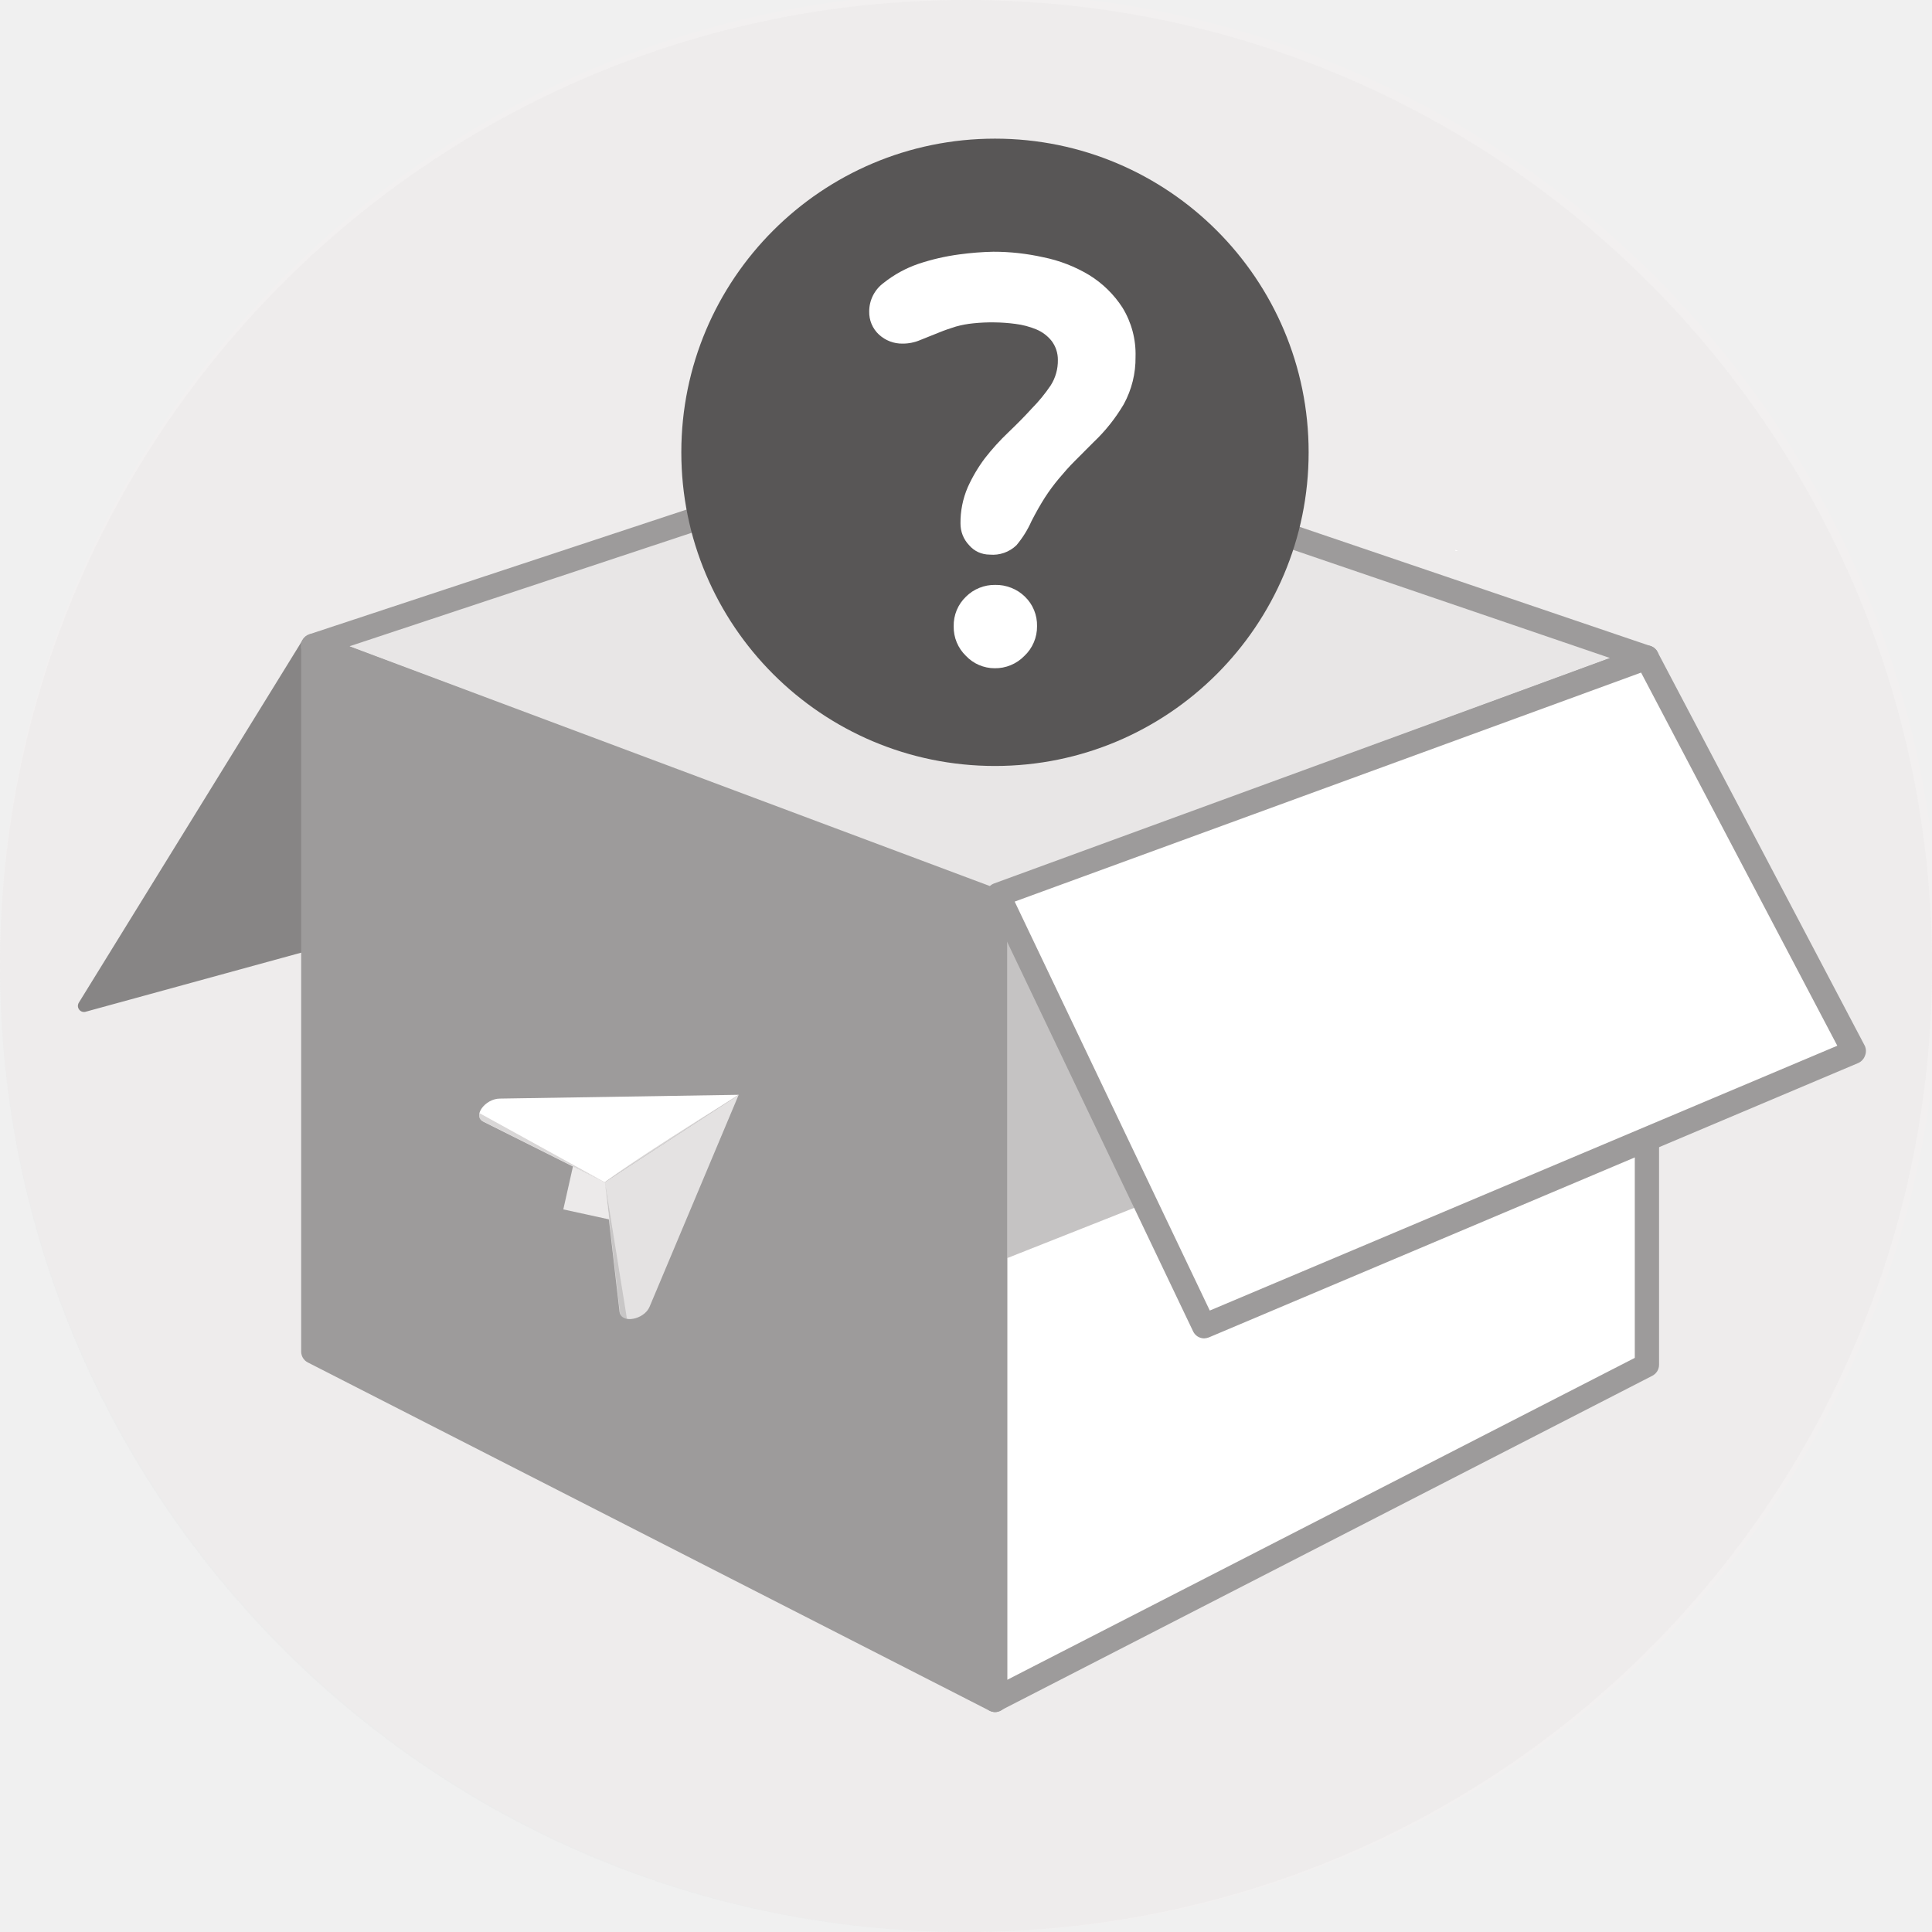
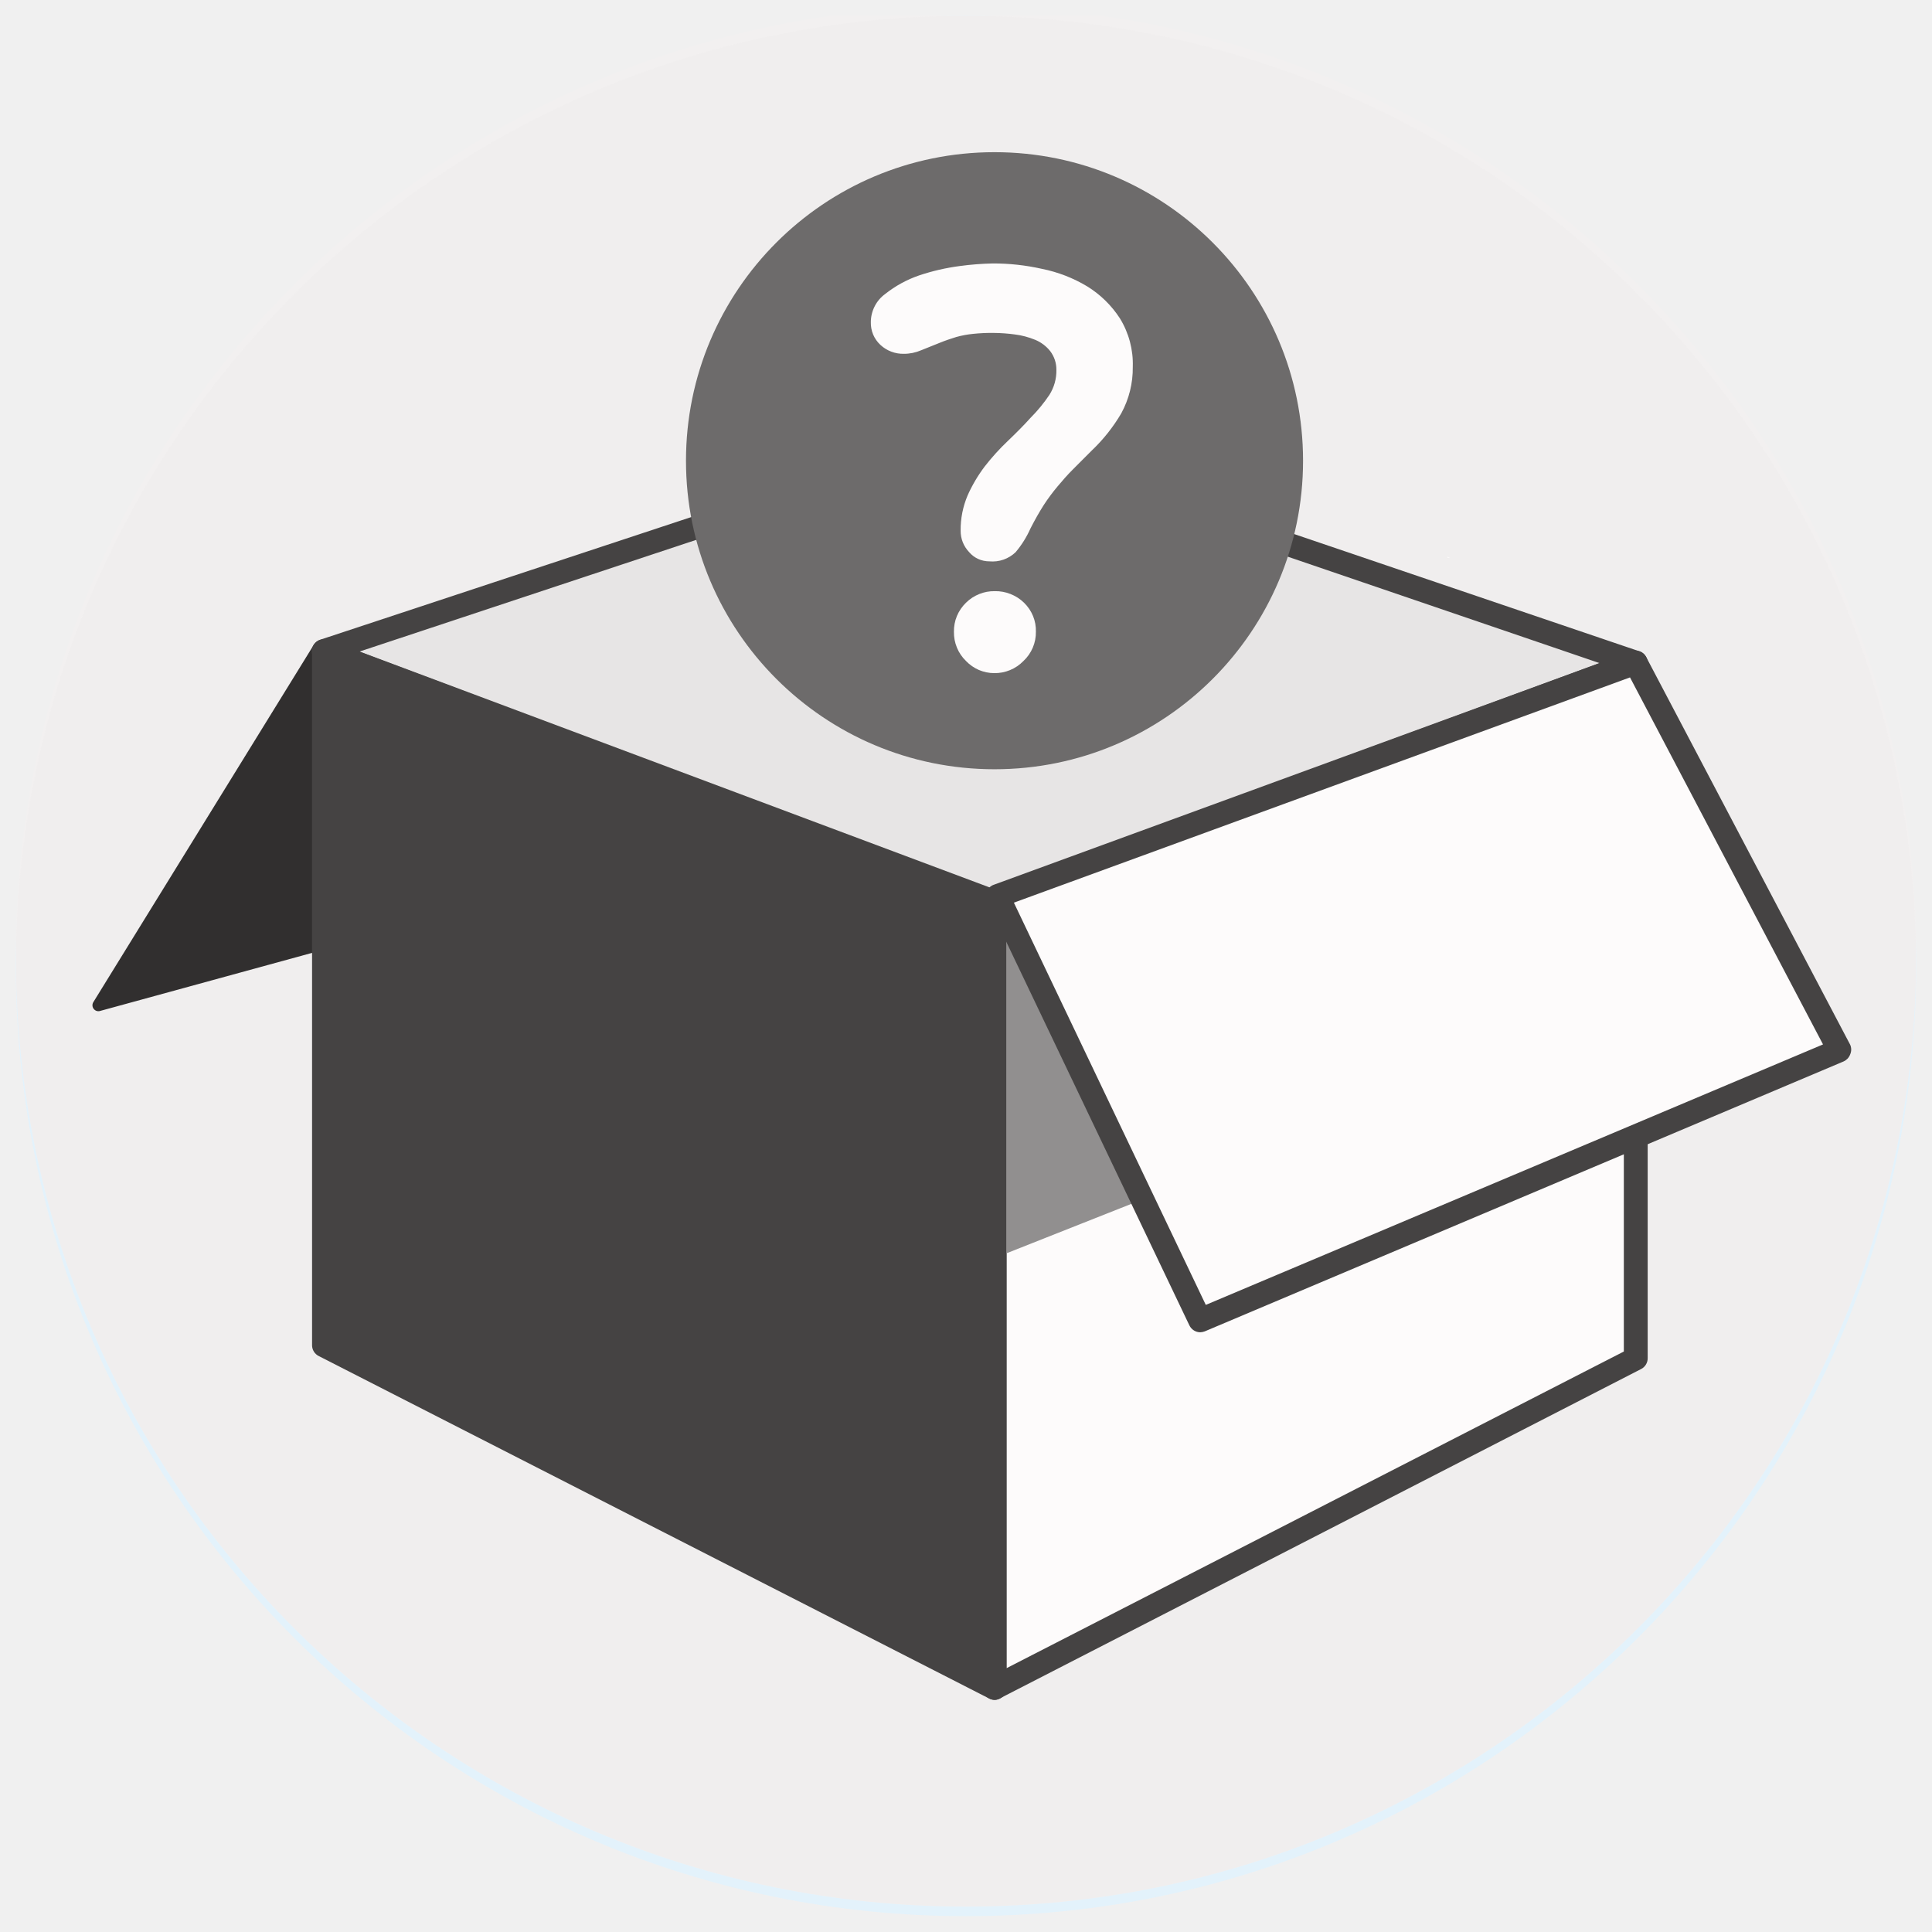
- <svg xmlns="http://www.w3.org/2000/svg" width="60" height="60" viewBox="0 0 60 60" fill="none">
-   <g clip-path="url(#clip0_6708_318273)">
-     <path d="M30 60C46.569 60 60 46.569 60 30C60 13.431 46.569 0 30 0C13.431 0 0 13.431 0 30C0 46.569 13.431 60 30 60Z" fill="#EAEAEA" fill-opacity="0.6" />
-     <path d="M45.282 17.112H45.2V17.076L45.282 17.112Z" fill="white" />
+ <svg xmlns="http://www.w3.org/2000/svg" width="61" height="61" viewBox="0 0 61 61" fill="none">
+   <g clip-path="url(#clip0_82_76228)">
+     <path d="M30.5 60.5C47.069 60.5 60.5 47.069 60.5 30.5C60.5 13.931 47.069 0.5 30.5 0.5C13.931 0.5 0.5 13.931 0.5 30.5C0.5 47.069 13.931 60.5 30.5 60.5Z" fill="#E3F2FB" />
+     <path d="M45.783 17.612H45.701V17.577L45.783 17.612Z" fill="#FBFBFB" />
    <g opacity="0.2">
-       <path opacity="0.2" d="M9.718 20.059L30.759 27.93L51.147 20.424L30.171 13.271L9.718 20.059Z" fill="white" />
+       <path opacity="0.2" d="M10.217 20.558L31.258 28.429L51.646 20.923L30.67 13.77L10.217 20.558Z" fill="#FBFBFB" />
    </g>
-     <path d="M9.412 19.853L2.447 31.141C2.428 31.173 2.418 31.209 2.419 31.246C2.421 31.283 2.433 31.318 2.454 31.348C2.475 31.378 2.505 31.401 2.539 31.415C2.574 31.428 2.611 31.431 2.647 31.424L9.582 29.523C9.622 29.512 9.656 29.488 9.681 29.455C9.705 29.422 9.718 29.382 9.718 29.341V19.929C9.709 19.899 9.692 19.871 9.669 19.849C9.646 19.827 9.618 19.811 9.587 19.803C9.556 19.795 9.523 19.796 9.493 19.805C9.462 19.813 9.434 19.83 9.412 19.853Z" fill="#D77115" />
+     <path d="M9.911 20.353L2.947 31.641C2.927 31.672 2.918 31.709 2.919 31.746C2.92 31.782 2.932 31.818 2.954 31.848C2.975 31.878 3.005 31.901 3.039 31.915C3.073 31.928 3.111 31.931 3.147 31.923L10.082 30.023C10.121 30.012 10.156 29.988 10.18 29.955C10.205 29.922 10.218 29.882 10.217 29.841V20.429C10.208 20.399 10.192 20.371 10.169 20.349C10.146 20.326 10.117 20.311 10.086 20.303C10.055 20.295 10.023 20.296 9.992 20.305C9.961 20.313 9.934 20.33 9.911 20.353V20.353Z" fill="#003C75" />
    <g opacity="0.2">
-       <path opacity="0.2" d="M9.718 20.059L30.759 27.93L51.147 20.424L30.171 13.271L9.718 20.059Z" fill="#383838" />
+       <path opacity="0.2" d="M10.217 20.558L31.258 28.429L51.646 20.923L30.67 13.77L10.217 20.558Z" fill="#090909" />
    </g>
-     <path d="M30.759 28.306C30.714 28.311 30.669 28.311 30.624 28.306L9.588 20.412C9.515 20.385 9.452 20.336 9.408 20.272C9.363 20.207 9.34 20.131 9.341 20.053C9.344 19.975 9.37 19.899 9.416 19.837C9.462 19.774 9.526 19.726 9.6 19.7L30.047 12.941C30.126 12.918 30.21 12.918 30.288 12.941L51.265 20.065C51.339 20.09 51.403 20.138 51.449 20.202C51.494 20.266 51.518 20.342 51.518 20.421C51.518 20.499 51.494 20.575 51.449 20.639C51.403 20.703 51.339 20.751 51.265 20.776L30.888 28.282C30.846 28.296 30.803 28.304 30.759 28.306ZM10.853 20.071L30.759 27.524L50 20.435L30.165 13.665L10.853 20.071Z" fill="#F58520" />
-     <path d="M30.9 52.788L51.147 42.388V20.424L30.9 28.059V52.788Z" fill="white" />
-     <path d="M30.9 53.17C30.831 53.169 30.764 53.149 30.706 53.112C30.651 53.078 30.605 53.03 30.573 52.974C30.541 52.917 30.524 52.853 30.523 52.788V28.082C30.522 28.006 30.545 27.931 30.588 27.868C30.631 27.804 30.693 27.756 30.765 27.729L51.012 20.082C51.069 20.062 51.131 20.056 51.191 20.064C51.251 20.072 51.309 20.094 51.359 20.129C51.409 20.163 51.45 20.209 51.478 20.262C51.507 20.315 51.523 20.375 51.523 20.435V42.388C51.523 42.458 51.503 42.525 51.467 42.584C51.431 42.643 51.379 42.691 51.318 42.724L31.07 53.123C31.019 53.153 30.96 53.17 30.9 53.17ZM31.276 28.318V52.17L50.77 42.17V20.994L31.276 28.318Z" fill="#F58520" />
-     <path d="M9.718 41.977L30.906 52.788V28.035L9.718 20.059V41.977Z" fill="#F58520" />
-     <path d="M30.906 53.171C30.847 53.169 30.789 53.155 30.735 53.13L9.559 42.312C9.497 42.28 9.446 42.232 9.409 42.173C9.373 42.114 9.354 42.046 9.353 41.977V20.059C9.354 19.998 9.369 19.937 9.398 19.883C9.426 19.829 9.467 19.782 9.518 19.747C9.568 19.713 9.626 19.692 9.686 19.684C9.747 19.677 9.808 19.685 9.865 19.706L31.041 27.682C31.113 27.709 31.175 27.757 31.218 27.821C31.261 27.884 31.284 27.959 31.282 28.035V52.788C31.283 52.853 31.267 52.916 31.236 52.973C31.206 53.03 31.16 53.078 31.106 53.112C31.046 53.149 30.977 53.169 30.906 53.171ZM10.094 41.765L30.529 52.176V28.294L10.094 20.588V41.765Z" fill="#F58520" />
-     <path d="M15.529 34.118L22.941 34L18.776 36.718L15.012 34.835C14.665 34.671 15.059 34.118 15.529 34.118Z" fill="white" />
-     <path d="M15.024 34.835L18.788 36.718L14.894 34.571C14.874 34.621 14.874 34.678 14.894 34.729C14.907 34.755 14.925 34.778 14.948 34.796C14.97 34.814 14.996 34.828 15.024 34.835Z" fill="#F58520" fill-opacity="0.4" />
-     <path d="M20.171 40.588L22.941 34L18.776 36.718L19.241 40.741C19.3 41.123 20 40.982 20.171 40.588Z" fill="#E2E2E2" />
-     <path d="M19.253 40.753C19.257 40.808 19.28 40.86 19.318 40.9C19.361 40.937 19.414 40.959 19.471 40.965L18.788 36.724L19.253 40.753Z" fill="#F58520" fill-opacity="0.4" />
-     <path d="M18.788 36.718L17.794 36.224L17.494 37.559L18.924 37.871L18.788 36.718Z" fill="#EAEAEA" />
-     <path d="M22.941 34L18.776 36.718C18.776 36.718 19.471 36.159 22.941 34Z" fill="#F58520" fill-opacity="0.4" />
-     <path d="M31.282 39.071L35.577 37.371L31.282 27.788V39.071Z" fill="#F58520" fill-opacity="0.6" />
-     <path d="M30.171 23.365C30.071 23.365 29.975 23.325 29.904 23.254C29.834 23.184 29.794 23.088 29.794 22.988V14.041C29.794 13.941 29.834 13.845 29.904 13.775C29.975 13.704 30.071 13.665 30.171 13.665C30.271 13.666 30.367 13.707 30.437 13.779C30.508 13.85 30.547 13.947 30.547 14.047V22.988C30.547 23.088 30.507 23.184 30.437 23.254C30.366 23.325 30.27 23.365 30.171 23.365Z" fill="#D77115" />
-     <path d="M31 27.788L37.394 41.188L57.582 32.665L51.147 20.424L31 27.788Z" fill="white" />
-     <path d="M37.394 41.565C37.322 41.564 37.253 41.543 37.192 41.505C37.132 41.466 37.084 41.412 37.053 41.347L30.659 27.953C30.637 27.905 30.626 27.853 30.626 27.8C30.626 27.747 30.637 27.695 30.659 27.647C30.677 27.598 30.706 27.553 30.744 27.517C30.781 27.48 30.827 27.452 30.876 27.435L51.018 20.065C51.103 20.033 51.197 20.035 51.282 20.068C51.366 20.102 51.436 20.166 51.476 20.247L57.918 32.488C57.938 32.536 57.948 32.587 57.948 32.638C57.948 32.69 57.938 32.741 57.918 32.788C57.9 32.837 57.873 32.883 57.837 32.921C57.802 32.959 57.759 32.99 57.712 33.012L37.541 41.535C37.494 41.553 37.444 41.563 37.394 41.565ZM31.512 28L37.571 40.7L57.059 32.476L50.965 20.888L31.512 28Z" fill="#F58520" />
-     <path d="M30.9 23.788C36.28 23.788 40.641 19.427 40.641 14.047C40.641 8.667 36.28 4.306 30.9 4.306C25.52 4.306 21.159 8.667 21.159 14.047C21.159 19.427 25.52 23.788 30.9 23.788Z" fill="#863399" />
-     <path d="M34.9 12.553C34.644 12.987 34.33 13.383 33.965 13.729L33.377 14.318C33.2 14.494 33.041 14.677 32.888 14.859C32.731 15.046 32.586 15.242 32.453 15.447C32.318 15.659 32.176 15.906 32.035 16.182C31.915 16.454 31.756 16.708 31.565 16.935C31.455 17.04 31.325 17.12 31.181 17.17C31.038 17.22 30.886 17.238 30.735 17.224C30.613 17.224 30.493 17.198 30.382 17.148C30.271 17.097 30.173 17.022 30.094 16.929C29.922 16.748 29.828 16.508 29.829 16.259C29.824 15.873 29.901 15.49 30.053 15.135C30.197 14.814 30.377 14.51 30.588 14.229C30.811 13.943 31.055 13.674 31.318 13.424C31.582 13.171 31.823 12.929 32.041 12.688C32.259 12.468 32.456 12.228 32.629 11.971C32.781 11.734 32.858 11.457 32.853 11.177C32.855 10.964 32.787 10.757 32.659 10.588C32.533 10.43 32.369 10.306 32.182 10.229C31.975 10.144 31.758 10.086 31.535 10.059C31.321 10.03 31.105 10.014 30.888 10.012C30.666 10.008 30.444 10.018 30.224 10.041C30.043 10.059 29.863 10.092 29.688 10.141C29.518 10.194 29.341 10.253 29.171 10.323L28.582 10.559C28.41 10.633 28.223 10.672 28.035 10.671C27.761 10.677 27.495 10.575 27.294 10.388C27.196 10.297 27.119 10.185 27.067 10.062C27.015 9.938 26.991 9.805 26.994 9.671C26.994 9.497 27.035 9.327 27.114 9.172C27.193 9.018 27.307 8.884 27.447 8.782C27.77 8.526 28.134 8.327 28.523 8.194C28.939 8.055 29.366 7.957 29.8 7.9C30.147 7.853 30.497 7.825 30.847 7.818C31.367 7.817 31.886 7.875 32.394 7.988C32.899 8.089 33.382 8.276 33.824 8.541C34.24 8.797 34.594 9.143 34.859 9.553C35.141 10.012 35.282 10.544 35.265 11.082C35.272 11.596 35.146 12.102 34.9 12.553ZM31.812 20.371C31.692 20.494 31.548 20.592 31.39 20.657C31.231 20.723 31.06 20.756 30.888 20.753C30.722 20.753 30.558 20.718 30.405 20.653C30.252 20.587 30.114 20.491 30 20.371C29.876 20.251 29.778 20.108 29.712 19.949C29.646 19.79 29.614 19.619 29.618 19.447C29.614 19.276 29.647 19.106 29.712 18.948C29.778 18.79 29.876 18.648 30 18.529C30.119 18.411 30.261 18.318 30.416 18.256C30.572 18.193 30.738 18.162 30.906 18.165C31.076 18.161 31.246 18.192 31.404 18.255C31.563 18.317 31.707 18.41 31.829 18.529C31.953 18.648 32.05 18.791 32.114 18.949C32.179 19.107 32.21 19.276 32.206 19.447C32.208 19.62 32.174 19.791 32.106 19.95C32.038 20.11 31.938 20.253 31.812 20.371Z" fill="white" />
-     <circle cx="30.113" cy="29.887" r="30.113" fill="#A5A3A3" style="mix-blend-mode:color" />
+     <path d="M31.259 28.807C31.215 28.812 31.169 28.812 31.124 28.807L10.089 20.912C10.016 20.886 9.952 20.837 9.908 20.772C9.864 20.708 9.841 20.632 9.842 20.554C9.844 20.476 9.871 20.4 9.917 20.337C9.963 20.274 10.027 20.227 10.101 20.201L30.548 13.442C30.626 13.418 30.71 13.418 30.789 13.442L51.765 20.565C51.839 20.591 51.904 20.639 51.949 20.703C51.995 20.767 52.019 20.843 52.019 20.921C52.019 21 51.995 21.076 51.949 21.14C51.904 21.204 51.839 21.252 51.765 21.277L31.389 28.783C31.347 28.797 31.303 28.804 31.259 28.807ZM11.354 20.571L31.259 28.024L50.501 20.936L30.665 14.165L11.354 20.571Z" fill="#005895" />
+     <path d="M31.399 53.288L51.647 42.888V20.923L31.399 28.558V53.288Z" fill="#FBFBFB" />
+     <path d="M31.4 53.672C31.331 53.67 31.264 53.65 31.206 53.613C31.151 53.579 31.105 53.531 31.073 53.475C31.041 53.418 31.024 53.354 31.023 53.289V28.583C31.022 28.507 31.045 28.432 31.088 28.369C31.131 28.305 31.193 28.257 31.265 28.23L51.512 20.583C51.569 20.563 51.631 20.557 51.691 20.565C51.751 20.573 51.809 20.595 51.859 20.63C51.909 20.664 51.95 20.71 51.978 20.763C52.007 20.816 52.023 20.876 52.023 20.936V42.889C52.023 42.959 52.003 43.026 51.967 43.085C51.931 43.144 51.879 43.193 51.818 43.224L31.57 53.624C31.519 53.654 31.46 53.671 31.4 53.672V53.672ZM31.776 28.819V52.672L51.27 42.672V21.495L31.776 28.819Z" fill="#005895" />
+     <path d="M10.218 42.475L31.406 53.287V28.534L10.218 20.558V42.475Z" fill="#005895" />
+     <path d="M31.405 53.671C31.346 53.669 31.288 53.655 31.235 53.63L10.058 42.812C9.997 42.78 9.945 42.732 9.909 42.673C9.873 42.614 9.853 42.546 9.853 42.477V20.559C9.853 20.498 9.869 20.437 9.897 20.383C9.926 20.329 9.967 20.282 10.017 20.247C10.068 20.213 10.125 20.192 10.186 20.184C10.246 20.177 10.307 20.185 10.364 20.206L31.541 28.182C31.613 28.209 31.674 28.257 31.717 28.321C31.761 28.384 31.783 28.459 31.782 28.535V53.288C31.783 53.353 31.767 53.416 31.736 53.473C31.705 53.53 31.66 53.578 31.605 53.612C31.545 53.649 31.476 53.669 31.405 53.671V53.671ZM10.594 42.265L31.029 52.676V28.794L10.594 21.088V42.265Z" fill="#005895" />
+     <path d="M31.781 39.57L36.075 37.87L31.781 28.288V39.57Z" fill="#669BBF" />
+     <path d="M30.669 23.864C30.57 23.864 30.474 23.824 30.403 23.754C30.333 23.683 30.293 23.587 30.293 23.488V14.54C30.293 14.441 30.333 14.345 30.403 14.274C30.474 14.204 30.57 14.164 30.669 14.164C30.77 14.166 30.866 14.207 30.936 14.278C31.006 14.35 31.046 14.446 31.046 14.546V23.488C31.046 23.587 31.006 23.683 30.936 23.754C30.865 23.824 30.769 23.864 30.669 23.864Z" fill="#003C75" />
+     <path d="M31.5 28.288L37.894 41.688L58.082 33.164L51.647 20.923L31.5 28.288Z" fill="#FBFBFB" />
+     <path d="M37.894 42.065C37.823 42.064 37.753 42.043 37.693 42.005C37.632 41.966 37.584 41.911 37.553 41.847L31.159 28.453C31.137 28.405 31.126 28.353 31.126 28.3C31.126 28.247 31.137 28.195 31.159 28.147C31.177 28.098 31.206 28.053 31.244 28.016C31.282 27.98 31.327 27.952 31.377 27.935L51.518 20.565C51.603 20.533 51.697 20.535 51.782 20.568C51.867 20.602 51.936 20.665 51.977 20.747L58.418 32.988C58.438 33.035 58.449 33.087 58.449 33.138C58.449 33.19 58.438 33.241 58.418 33.288C58.4 33.337 58.373 33.382 58.338 33.421C58.302 33.459 58.26 33.49 58.212 33.512L38.041 42.035C37.994 42.053 37.945 42.063 37.894 42.065V42.065ZM32.012 28.5L38.071 41.2L57.559 32.976L51.465 21.388L32.012 28.5Z" fill="#005895" />
+     <path d="M31.4 24.288C36.78 24.288 41.142 19.927 41.142 14.547C41.142 9.167 36.78 4.805 31.4 4.805C26.02 4.805 21.659 9.167 21.659 14.547C21.659 19.927 26.02 24.288 31.4 24.288Z" fill="#765BA7" />
+     <path d="M35.401 13.053C35.146 13.487 34.831 13.883 34.466 14.229L33.878 14.818C33.701 14.994 33.542 15.177 33.39 15.359C33.233 15.546 33.087 15.742 32.954 15.947C32.819 16.159 32.678 16.406 32.537 16.682C32.416 16.954 32.258 17.208 32.066 17.435C31.957 17.54 31.826 17.62 31.683 17.67C31.54 17.72 31.387 17.738 31.237 17.724C31.115 17.724 30.994 17.698 30.884 17.648C30.773 17.597 30.674 17.522 30.596 17.429C30.424 17.248 30.329 17.008 30.331 16.759C30.326 16.373 30.402 15.99 30.554 15.635C30.698 15.314 30.878 15.01 31.09 14.729C31.312 14.443 31.556 14.174 31.819 13.924C32.084 13.671 32.325 13.429 32.542 13.188C32.761 12.968 32.958 12.728 33.131 12.471C33.282 12.234 33.36 11.957 33.354 11.677C33.356 11.464 33.288 11.257 33.16 11.088C33.035 10.93 32.871 10.806 32.684 10.729C32.477 10.644 32.259 10.586 32.037 10.559C31.822 10.53 31.606 10.514 31.39 10.512C31.168 10.508 30.946 10.518 30.725 10.541C30.544 10.559 30.365 10.592 30.19 10.641C30.019 10.694 29.843 10.753 29.672 10.823L29.084 11.059C28.911 11.133 28.725 11.172 28.537 11.171C28.262 11.177 27.996 11.075 27.796 10.888C27.698 10.797 27.62 10.685 27.568 10.562C27.517 10.438 27.492 10.305 27.495 10.171C27.496 9.997 27.537 9.827 27.616 9.672C27.694 9.518 27.808 9.384 27.948 9.282C28.271 9.026 28.635 8.827 29.025 8.694C29.44 8.555 29.867 8.457 30.301 8.4C30.648 8.353 30.998 8.325 31.348 8.318C31.869 8.317 32.388 8.374 32.895 8.488C33.4 8.589 33.884 8.776 34.325 9.041C34.741 9.297 35.095 9.643 35.36 10.053C35.642 10.512 35.784 11.044 35.766 11.582C35.773 12.096 35.647 12.602 35.401 13.053V13.053ZM32.313 20.871C32.193 20.994 32.05 21.092 31.891 21.157C31.732 21.223 31.561 21.256 31.39 21.253C31.223 21.253 31.059 21.218 30.906 21.153C30.754 21.087 30.616 20.991 30.501 20.871C30.377 20.751 30.279 20.608 30.214 20.449C30.148 20.29 30.116 20.119 30.119 19.947C30.116 19.776 30.148 19.606 30.214 19.448C30.28 19.29 30.378 19.148 30.501 19.029C30.62 18.911 30.762 18.818 30.918 18.756C31.073 18.693 31.24 18.662 31.407 18.665C31.578 18.661 31.747 18.692 31.905 18.755C32.064 18.817 32.209 18.91 32.331 19.029C32.454 19.148 32.551 19.291 32.616 19.449C32.681 19.607 32.712 19.776 32.707 19.947C32.709 20.12 32.676 20.291 32.608 20.45C32.54 20.61 32.44 20.753 32.313 20.871Z" fill="#FBFBFB" />
+     <circle cx="30.5" cy="30.198" r="30" fill="#A5A3A3" style="mix-blend-mode:color" />
  </g>
  <defs>
-     <clipPath id="clip0_6708_318273">
-       <rect width="60" height="60" fill="white" />
+     <clipPath id="clip0_82_76228">
+       <rect width="60" height="60" fill="white" transform="translate(0.5 0.5)" />
    </clipPath>
  </defs>
</svg>
